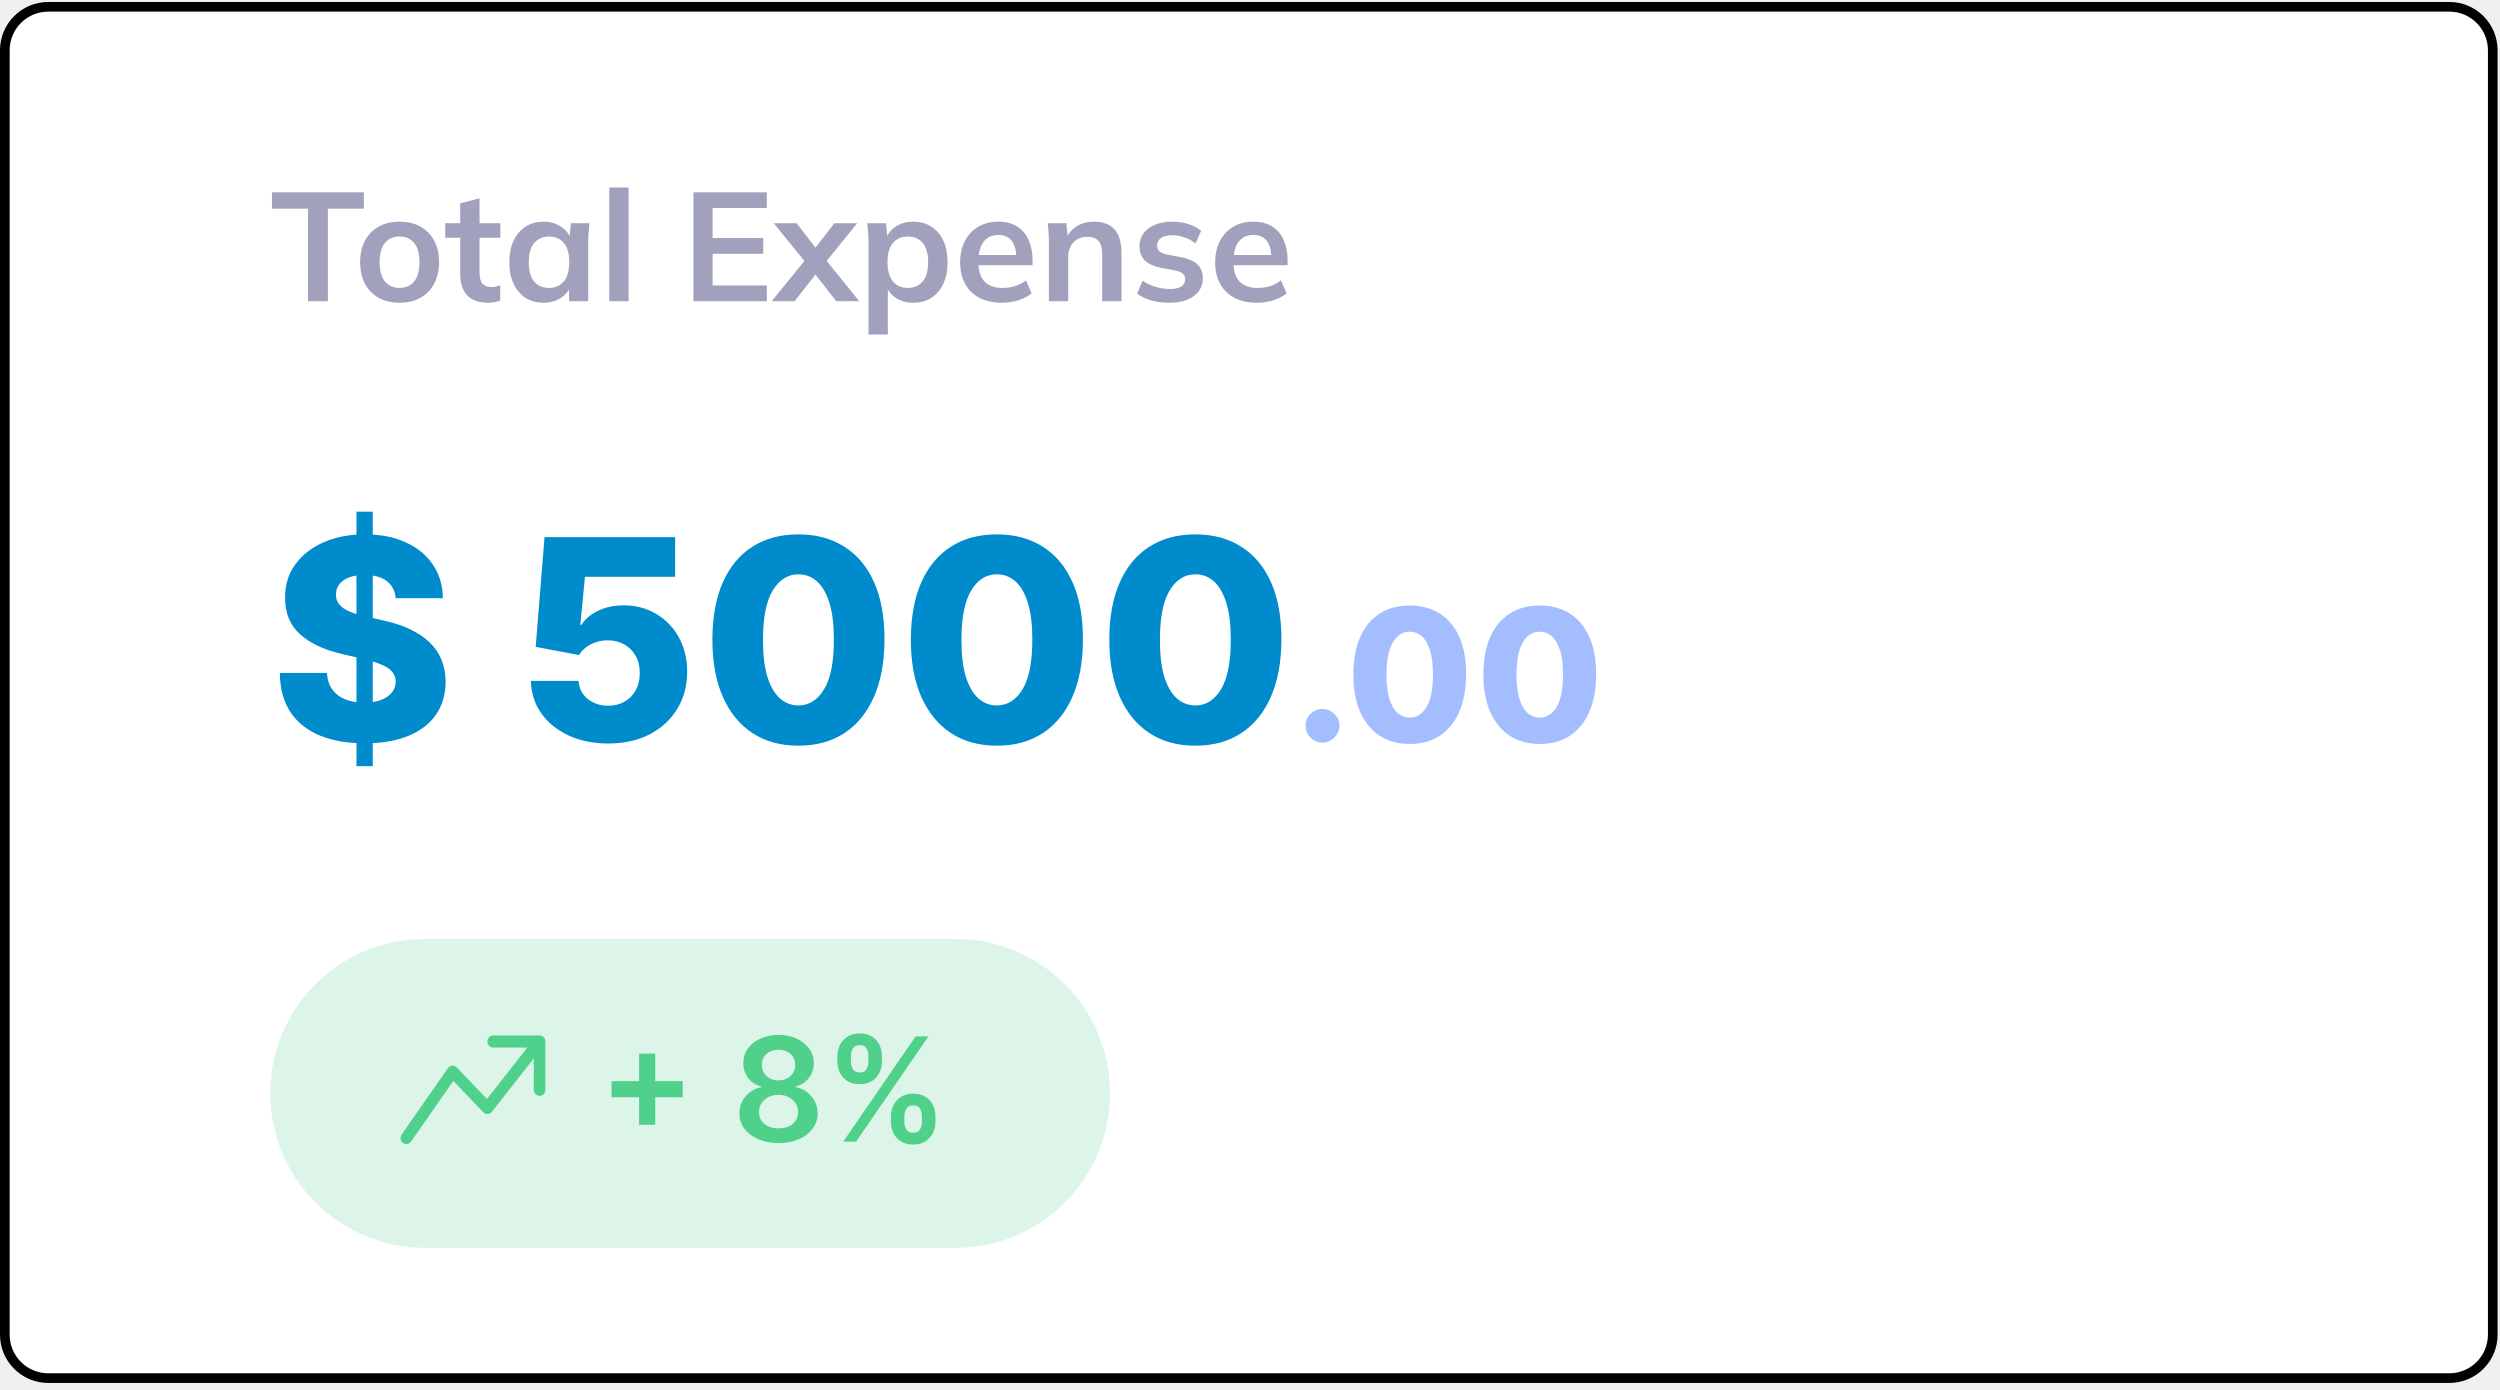
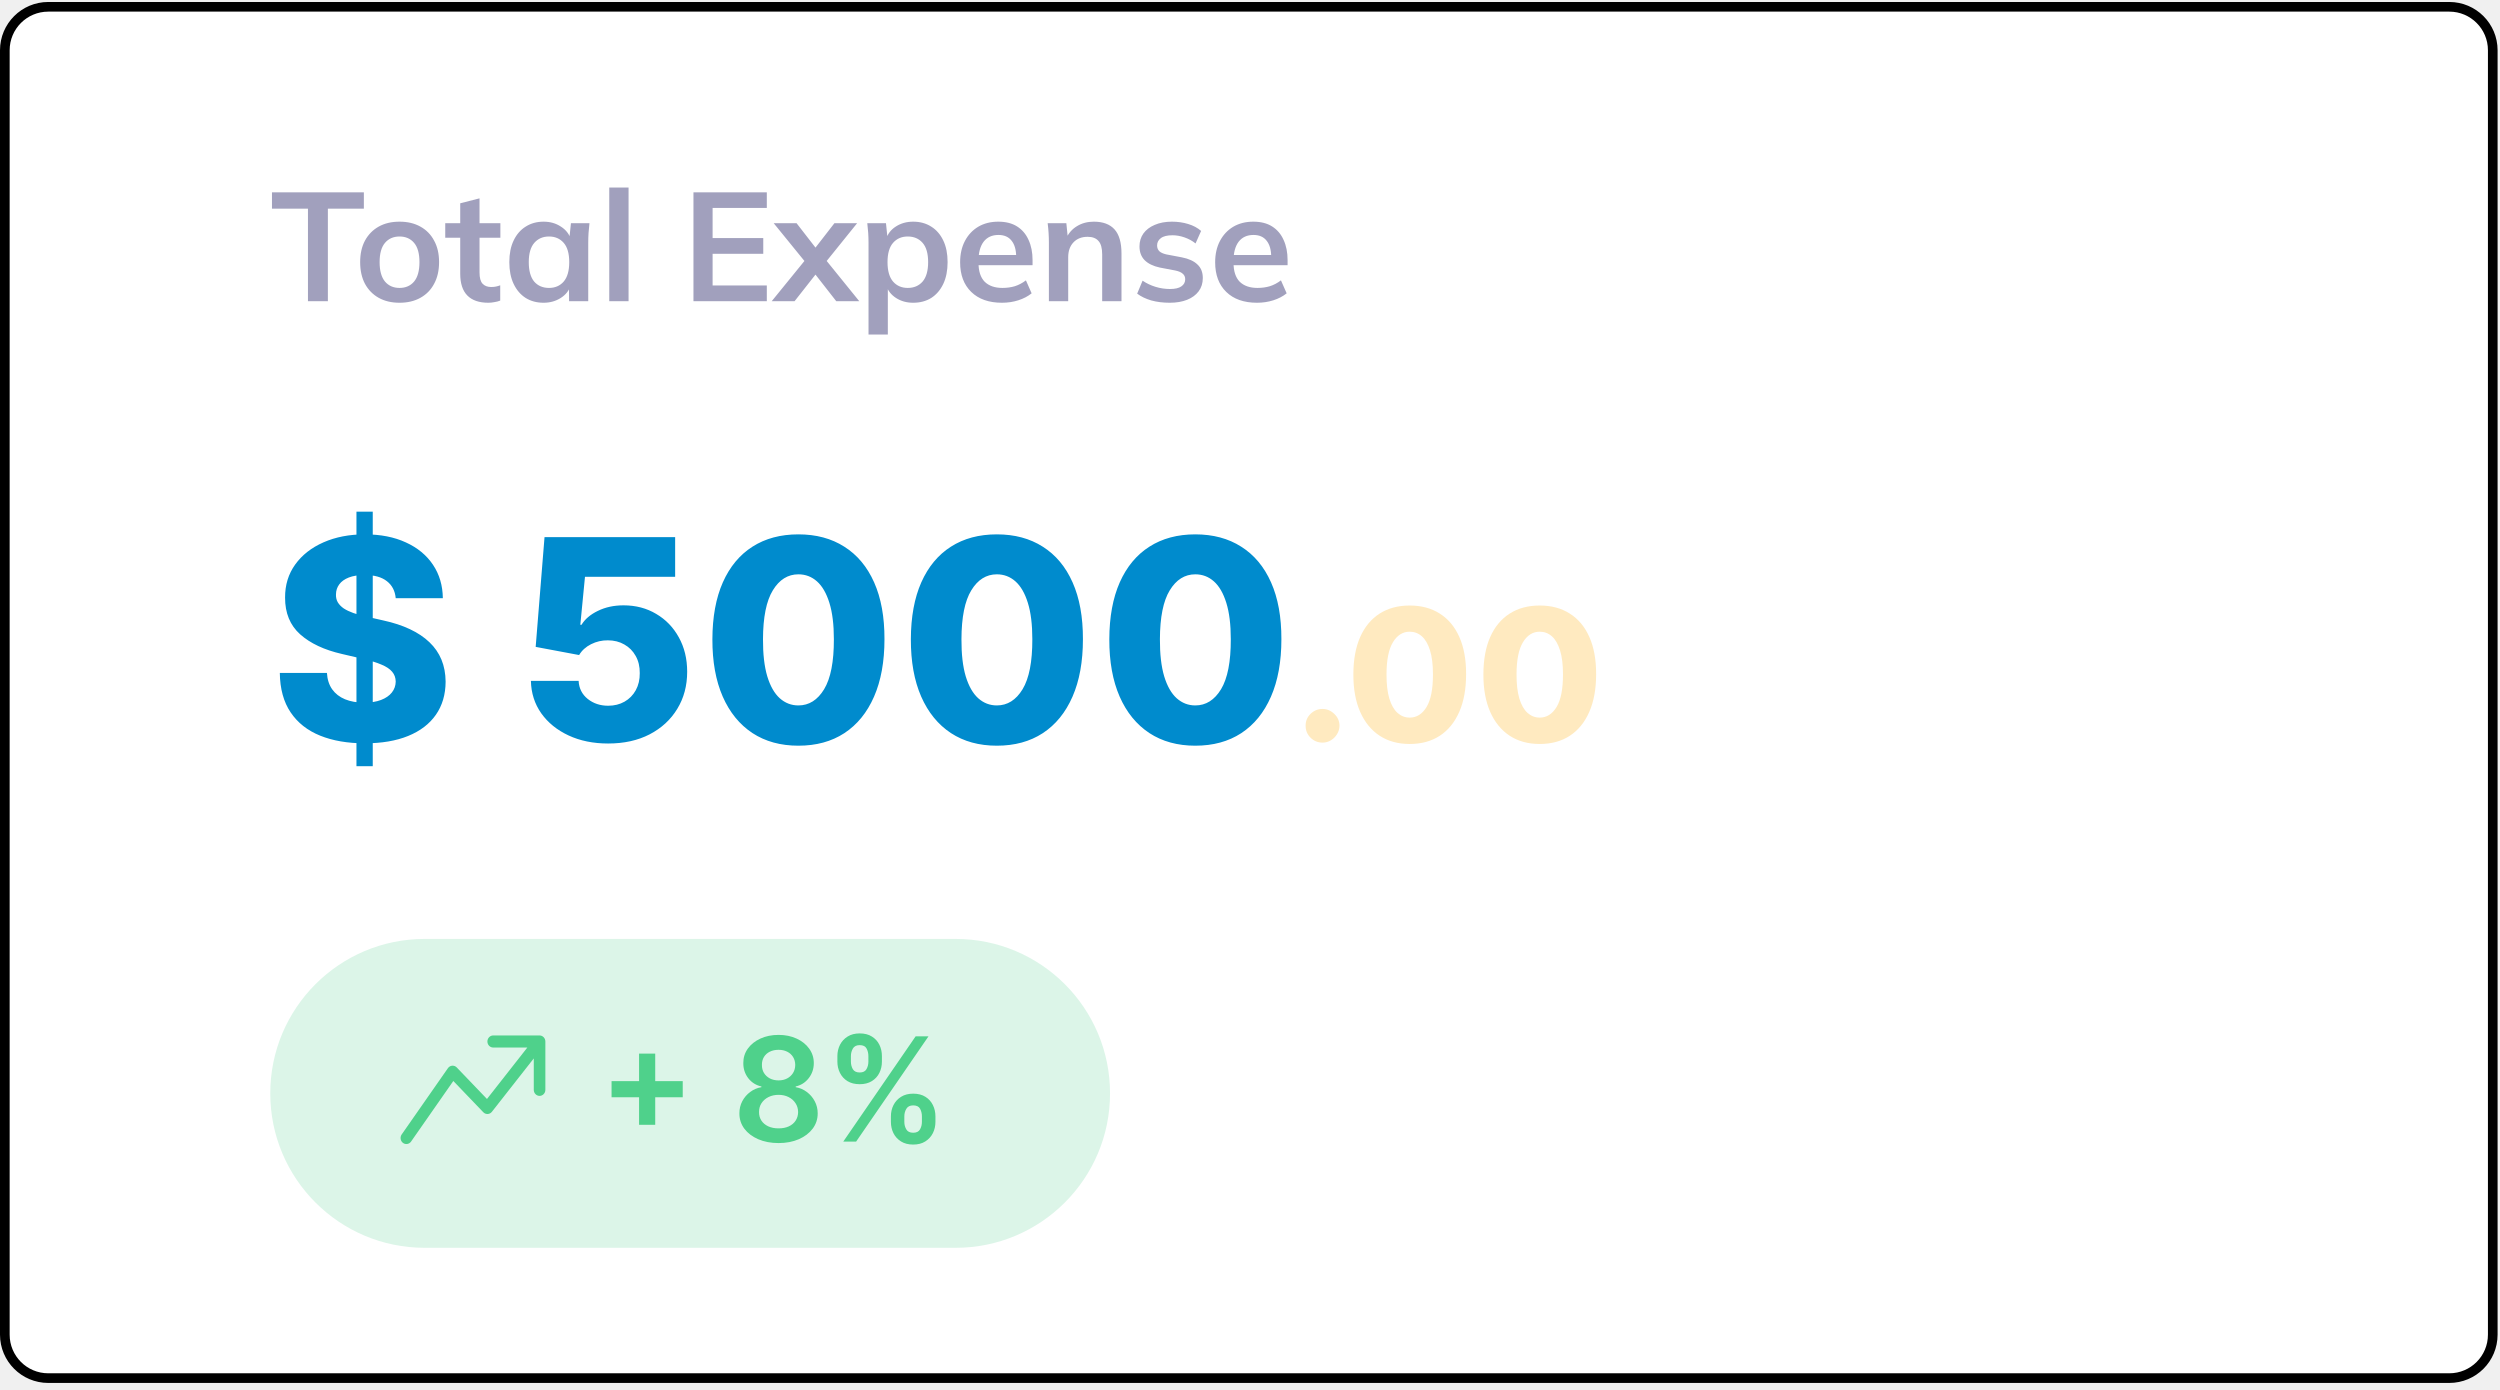
<svg xmlns="http://www.w3.org/2000/svg" width="259" height="144" viewBox="0 0 259 144" fill="none">
  <rect x="0.5" y="0.705" width="257.75" height="142.068" rx="4.5" fill="white" />
  <rect x="0.5" y="0.705" width="257.75" height="142.068" rx="4.5" stroke="black" />
  <path d="M31.904 31.205V21.621H28.176V19.925H37.696V21.621H33.968V31.205H31.904ZM41.392 31.365C40.56 31.365 39.84 31.194 39.232 30.853C38.624 30.512 38.15 30.026 37.808 29.397C37.478 28.768 37.312 28.021 37.312 27.157C37.312 26.293 37.478 25.552 37.808 24.933C38.15 24.304 38.624 23.818 39.232 23.477C39.84 23.136 40.56 22.965 41.392 22.965C42.224 22.965 42.944 23.136 43.552 23.477C44.171 23.818 44.646 24.304 44.976 24.933C45.318 25.552 45.488 26.293 45.488 27.157C45.488 28.021 45.318 28.768 44.976 29.397C44.646 30.026 44.171 30.512 43.552 30.853C42.944 31.194 42.224 31.365 41.392 31.365ZM41.392 29.829C42.022 29.829 42.523 29.61 42.896 29.173C43.27 28.725 43.456 28.053 43.456 27.157C43.456 26.261 43.27 25.594 42.896 25.157C42.523 24.72 42.022 24.501 41.392 24.501C40.763 24.501 40.262 24.72 39.888 25.157C39.515 25.594 39.328 26.261 39.328 27.157C39.328 28.053 39.515 28.725 39.888 29.173C40.262 29.61 40.763 29.829 41.392 29.829ZM50.591 31.365C49.631 31.365 48.906 31.114 48.415 30.613C47.924 30.112 47.679 29.36 47.679 28.357V24.629H46.127V23.125H47.679V21.061L49.679 20.549V23.125H51.839V24.629H49.679V28.229C49.679 28.784 49.785 29.173 49.999 29.397C50.212 29.621 50.505 29.733 50.879 29.733C51.081 29.733 51.252 29.717 51.391 29.685C51.54 29.653 51.684 29.61 51.823 29.557V31.141C51.642 31.216 51.439 31.269 51.215 31.301C51.002 31.344 50.794 31.365 50.591 31.365ZM56.317 31.365C55.613 31.365 54.995 31.2 54.461 30.869C53.928 30.528 53.512 30.042 53.213 29.413C52.915 28.784 52.765 28.032 52.765 27.157C52.765 26.282 52.915 25.536 53.213 24.917C53.512 24.288 53.928 23.808 54.461 23.477C54.995 23.136 55.613 22.965 56.317 22.965C57 22.965 57.597 23.136 58.109 23.477C58.632 23.808 58.979 24.256 59.149 24.821H58.973L59.149 23.125H61.069C61.037 23.456 61.005 23.792 60.973 24.133C60.952 24.474 60.941 24.81 60.941 25.141V31.205H58.957L58.941 29.541H59.133C58.963 30.096 58.616 30.538 58.093 30.869C57.571 31.2 56.979 31.365 56.317 31.365ZM56.877 29.829C57.507 29.829 58.013 29.61 58.397 29.173C58.781 28.725 58.973 28.053 58.973 27.157C58.973 26.261 58.781 25.594 58.397 25.157C58.013 24.72 57.507 24.501 56.877 24.501C56.248 24.501 55.741 24.72 55.357 25.157C54.973 25.594 54.781 26.261 54.781 27.157C54.781 28.053 54.968 28.725 55.341 29.173C55.725 29.61 56.237 29.829 56.877 29.829ZM63.119 31.205V19.429H65.119V31.205H63.119ZM71.842 31.205V19.925H79.442V21.541H73.826V24.661H79.074V26.293H73.826V29.573H79.442V31.205H71.842ZM79.949 31.205L83.709 26.581V27.493L80.157 23.125H82.525L84.845 26.117H84.125L86.445 23.125H88.797L85.277 27.493V26.581L89.021 31.205H86.637L84.125 27.989H84.845L82.317 31.205H79.949ZM89.979 34.661V25.141C89.979 24.81 89.968 24.474 89.947 24.133C89.925 23.792 89.893 23.456 89.851 23.125H91.787L91.963 24.821H91.787C91.947 24.256 92.283 23.808 92.795 23.477C93.317 23.136 93.92 22.965 94.603 22.965C95.317 22.965 95.941 23.136 96.475 23.477C97.008 23.808 97.424 24.288 97.723 24.917C98.021 25.536 98.171 26.282 98.171 27.157C98.171 28.032 98.021 28.784 97.723 29.413C97.424 30.042 97.008 30.528 96.475 30.869C95.941 31.2 95.317 31.365 94.603 31.365C93.931 31.365 93.339 31.2 92.827 30.869C92.315 30.538 91.973 30.096 91.803 29.541H91.979V34.661H89.979ZM94.043 29.829C94.683 29.829 95.195 29.61 95.579 29.173C95.963 28.725 96.155 28.053 96.155 27.157C96.155 26.261 95.963 25.594 95.579 25.157C95.195 24.72 94.683 24.501 94.043 24.501C93.413 24.501 92.907 24.72 92.523 25.157C92.139 25.594 91.947 26.261 91.947 27.157C91.947 28.053 92.139 28.725 92.523 29.173C92.907 29.61 93.413 29.829 94.043 29.829ZM103.805 31.365C102.45 31.365 101.389 30.992 100.621 30.245C99.853 29.498 99.469 28.474 99.469 27.173C99.469 26.33 99.634 25.594 99.965 24.965C100.295 24.336 100.754 23.845 101.341 23.493C101.938 23.141 102.631 22.965 103.421 22.965C104.199 22.965 104.85 23.13 105.373 23.461C105.895 23.792 106.29 24.256 106.557 24.853C106.834 25.45 106.973 26.149 106.973 26.949V27.477H101.085V26.421H105.549L105.277 26.645C105.277 25.898 105.117 25.328 104.797 24.933C104.487 24.538 104.034 24.341 103.437 24.341C102.775 24.341 102.263 24.576 101.901 25.045C101.549 25.514 101.373 26.17 101.373 27.013V27.221C101.373 28.096 101.586 28.752 102.013 29.189C102.45 29.616 103.063 29.829 103.853 29.829C104.311 29.829 104.738 29.77 105.133 29.653C105.538 29.525 105.922 29.322 106.285 29.045L106.877 30.389C106.493 30.698 106.034 30.938 105.501 31.109C104.967 31.28 104.402 31.365 103.805 31.365ZM108.666 31.205V25.141C108.666 24.81 108.655 24.474 108.634 24.133C108.613 23.792 108.581 23.456 108.538 23.125H110.474L110.634 24.725H110.442C110.698 24.16 111.077 23.728 111.578 23.429C112.079 23.12 112.661 22.965 113.322 22.965C114.271 22.965 114.986 23.232 115.466 23.765C115.946 24.298 116.186 25.13 116.186 26.261V31.205H114.186V26.357C114.186 25.706 114.058 25.242 113.802 24.965C113.557 24.677 113.183 24.533 112.682 24.533C112.063 24.533 111.573 24.725 111.21 25.109C110.847 25.493 110.666 26.005 110.666 26.645V31.205H108.666ZM121.187 31.365C120.493 31.365 119.853 31.285 119.267 31.125C118.691 30.954 118.205 30.72 117.811 30.421L118.371 29.077C118.776 29.354 119.224 29.568 119.715 29.717C120.205 29.866 120.701 29.941 121.203 29.941C121.736 29.941 122.131 29.85 122.387 29.669C122.653 29.488 122.787 29.242 122.787 28.933C122.787 28.688 122.701 28.496 122.531 28.357C122.371 28.208 122.109 28.096 121.747 28.021L120.147 27.717C119.464 27.568 118.941 27.312 118.579 26.949C118.227 26.586 118.051 26.112 118.051 25.525C118.051 25.024 118.184 24.581 118.451 24.197C118.728 23.813 119.117 23.514 119.619 23.301C120.131 23.077 120.728 22.965 121.411 22.965C122.008 22.965 122.568 23.045 123.091 23.205C123.624 23.365 124.072 23.605 124.435 23.925L123.859 25.221C123.528 24.954 123.149 24.746 122.723 24.597C122.296 24.448 121.88 24.373 121.475 24.373C120.92 24.373 120.515 24.474 120.259 24.677C120.003 24.869 119.875 25.12 119.875 25.429C119.875 25.664 119.949 25.861 120.099 26.021C120.259 26.17 120.504 26.282 120.835 26.357L122.435 26.661C123.149 26.8 123.688 27.045 124.051 27.397C124.424 27.738 124.611 28.208 124.611 28.805C124.611 29.338 124.467 29.797 124.179 30.181C123.891 30.565 123.491 30.858 122.979 31.061C122.467 31.264 121.869 31.365 121.187 31.365ZM130.226 31.365C128.872 31.365 127.81 30.992 127.042 30.245C126.274 29.498 125.89 28.474 125.89 27.173C125.89 26.33 126.056 25.594 126.386 24.965C126.717 24.336 127.176 23.845 127.762 23.493C128.36 23.141 129.053 22.965 129.842 22.965C130.621 22.965 131.272 23.13 131.794 23.461C132.317 23.792 132.712 24.256 132.978 24.853C133.256 25.45 133.394 26.149 133.394 26.949V27.477H127.506V26.421H131.97L131.698 26.645C131.698 25.898 131.538 25.328 131.218 24.933C130.909 24.538 130.456 24.341 129.858 24.341C129.197 24.341 128.685 24.576 128.322 25.045C127.97 25.514 127.794 26.17 127.794 27.013V27.221C127.794 28.096 128.008 28.752 128.434 29.189C128.872 29.616 129.485 29.829 130.274 29.829C130.733 29.829 131.16 29.77 131.554 29.653C131.96 29.525 132.344 29.322 132.706 29.045L133.298 30.389C132.914 30.698 132.456 30.938 131.922 31.109C131.389 31.28 130.824 31.365 130.226 31.365Z" fill="#A1A0BD" />
  <path d="M36.929 79.376V53.012H38.617V79.376H36.929ZM40.996 61.971C40.928 61.216 40.622 60.629 40.08 60.21C39.544 59.785 38.779 59.572 37.783 59.572C37.124 59.572 36.575 59.658 36.136 59.829C35.696 60.001 35.367 60.238 35.147 60.54C34.927 60.835 34.814 61.175 34.807 61.559C34.793 61.875 34.855 62.153 34.992 62.394C35.137 62.634 35.343 62.847 35.61 63.032C35.885 63.211 36.215 63.368 36.599 63.506C36.983 63.643 37.416 63.763 37.897 63.866L39.709 64.278C40.753 64.505 41.673 64.807 42.469 65.184C43.272 65.562 43.945 66.012 44.488 66.534C45.037 67.055 45.452 67.656 45.734 68.336C46.015 69.015 46.159 69.778 46.166 70.622C46.159 71.954 45.823 73.097 45.157 74.051C44.491 75.006 43.533 75.737 42.284 76.245C41.041 76.753 39.541 77.007 37.783 77.007C36.019 77.007 34.481 76.743 33.17 76.214C31.858 75.685 30.839 74.882 30.111 73.804C29.383 72.726 29.009 71.363 28.989 69.716H33.87C33.911 70.395 34.093 70.962 34.416 71.415C34.739 71.868 35.181 72.211 35.744 72.445C36.314 72.678 36.973 72.795 37.722 72.795C38.408 72.795 38.992 72.702 39.472 72.517C39.96 72.332 40.334 72.074 40.595 71.745C40.856 71.415 40.99 71.037 40.996 70.612C40.99 70.213 40.866 69.874 40.626 69.592C40.385 69.304 40.015 69.057 39.514 68.851C39.019 68.638 38.388 68.442 37.619 68.264L35.415 67.749C33.589 67.33 32.15 66.654 31.1 65.72C30.049 64.779 29.528 63.509 29.534 61.91C29.528 60.605 29.878 59.462 30.585 58.48C31.292 57.498 32.27 56.733 33.52 56.184C34.769 55.635 36.194 55.36 37.794 55.36C39.428 55.36 40.845 55.638 42.047 56.194C43.255 56.743 44.192 57.516 44.858 58.511C45.524 59.507 45.864 60.66 45.878 61.971H40.996ZM63.004 77.028C61.466 77.028 60.1 76.749 58.905 76.193C57.711 75.637 56.767 74.872 56.073 73.897C55.387 72.922 55.03 71.803 55.002 70.54H59.945C59.986 71.315 60.302 71.94 60.893 72.414C61.483 72.881 62.187 73.114 63.004 73.114C63.642 73.114 64.209 72.973 64.703 72.692C65.197 72.41 65.585 72.016 65.867 71.508C66.148 70.993 66.286 70.402 66.279 69.736C66.286 69.057 66.145 68.463 65.856 67.955C65.575 67.447 65.184 67.052 64.683 66.77C64.188 66.482 63.618 66.338 62.973 66.338C62.362 66.331 61.782 66.465 61.233 66.74C60.69 67.014 60.278 67.388 59.997 67.862L55.496 67.017L56.413 55.648H69.945V59.757H60.604L60.12 64.731H60.244C60.594 64.148 61.157 63.667 61.933 63.29C62.716 62.905 63.605 62.713 64.6 62.713C65.863 62.713 66.989 63.008 67.978 63.599C68.974 64.182 69.756 64.992 70.326 66.029C70.903 67.066 71.191 68.253 71.191 69.592C71.191 71.041 70.848 72.325 70.161 73.444C69.481 74.563 68.527 75.442 67.298 76.08C66.076 76.712 64.645 77.028 63.004 77.028ZM82.712 77.254C80.872 77.254 79.286 76.818 77.954 75.946C76.623 75.067 75.596 73.808 74.875 72.167C74.154 70.519 73.797 68.538 73.804 66.225C73.811 63.911 74.171 61.947 74.886 60.334C75.606 58.714 76.629 57.481 77.954 56.637C79.286 55.785 80.872 55.36 82.712 55.36C84.552 55.36 86.138 55.785 87.47 56.637C88.809 57.481 89.839 58.714 90.56 60.334C91.281 61.954 91.638 63.918 91.631 66.225C91.631 68.545 91.27 70.529 90.549 72.177C89.828 73.825 88.802 75.085 87.47 75.957C86.145 76.822 84.559 77.254 82.712 77.254ZM82.712 73.083C83.811 73.083 84.7 72.524 85.379 71.405C86.059 70.279 86.396 68.552 86.389 66.225C86.389 64.7 86.234 63.444 85.925 62.455C85.616 61.46 85.187 60.718 84.638 60.231C84.089 59.743 83.447 59.5 82.712 59.5C81.621 59.5 80.738 60.053 80.066 61.158C79.393 62.256 79.053 63.945 79.046 66.225C79.039 67.769 79.187 69.05 79.489 70.066C79.798 71.082 80.23 71.841 80.787 72.342C81.343 72.836 81.984 73.083 82.712 73.083ZM103.273 77.254C101.433 77.254 99.847 76.818 98.515 75.946C97.183 75.067 96.157 73.808 95.436 72.167C94.715 70.519 94.358 68.538 94.365 66.225C94.372 63.911 94.732 61.947 95.446 60.334C96.167 58.714 97.19 57.481 98.515 56.637C99.847 55.785 101.433 55.36 103.273 55.36C105.113 55.36 106.699 55.785 108.031 56.637C109.369 57.481 110.399 58.714 111.12 60.334C111.841 61.954 112.198 63.918 112.191 66.225C112.191 68.545 111.831 70.529 111.11 72.177C110.389 73.825 109.363 75.085 108.031 75.957C106.706 76.822 105.12 77.254 103.273 77.254ZM103.273 73.083C104.371 73.083 105.26 72.524 105.94 71.405C106.62 70.279 106.956 68.552 106.949 66.225C106.949 64.7 106.795 63.444 106.486 62.455C106.177 61.46 105.748 60.718 105.199 60.231C104.649 59.743 104.007 59.5 103.273 59.5C102.181 59.5 101.299 60.053 100.626 61.158C99.953 62.256 99.614 63.945 99.607 66.225C99.6 67.769 99.747 69.05 100.049 70.066C100.358 71.082 100.791 71.841 101.347 72.342C101.903 72.836 102.545 73.083 103.273 73.083ZM123.833 77.254C121.993 77.254 120.407 76.818 119.076 75.946C117.744 75.067 116.717 73.808 115.996 72.167C115.275 70.519 114.918 68.538 114.925 66.225C114.932 63.911 115.293 61.947 116.007 60.334C116.728 58.714 117.751 57.481 119.076 56.637C120.407 55.785 121.993 55.36 123.833 55.36C125.673 55.36 127.259 55.785 128.591 56.637C129.93 57.481 130.96 58.714 131.681 60.334C132.402 61.954 132.759 63.918 132.752 66.225C132.752 68.545 132.391 70.529 131.67 72.177C130.949 73.825 129.923 75.085 128.591 75.957C127.266 76.822 125.68 77.254 123.833 77.254ZM123.833 73.083C124.932 73.083 125.821 72.524 126.501 71.405C127.18 70.279 127.517 68.552 127.51 66.225C127.51 64.7 127.355 63.444 127.046 62.455C126.737 61.46 126.308 60.718 125.759 60.231C125.21 59.743 124.568 59.5 123.833 59.5C122.742 59.5 121.86 60.053 121.187 61.158C120.514 62.256 120.174 63.945 120.167 66.225C120.16 67.769 120.308 69.05 120.61 70.066C120.919 71.082 121.351 71.841 121.908 72.342C122.464 72.836 123.106 73.083 123.833 73.083Z" fill="#008BCD" />
-   <path d="M137.017 76.935C136.532 76.935 136.116 76.764 135.769 76.422C135.427 76.08 135.259 75.666 135.263 75.18C135.259 74.704 135.427 74.297 135.769 73.959C136.116 73.618 136.532 73.447 137.017 73.447C137.476 73.447 137.881 73.618 138.232 73.959C138.587 74.297 138.767 74.704 138.772 75.18C138.767 75.504 138.682 75.799 138.515 76.064C138.353 76.33 138.14 76.541 137.874 76.699C137.613 76.856 137.328 76.935 137.017 76.935ZM146.045 77.076C144.84 77.076 143.801 76.791 142.928 76.22C142.055 75.644 141.383 74.818 140.911 73.743C140.438 72.664 140.204 71.366 140.209 69.85C140.213 68.334 140.45 67.048 140.917 65.991C141.39 64.929 142.06 64.122 142.928 63.569C143.801 63.011 144.84 62.732 146.045 62.732C147.251 62.732 148.29 63.011 149.162 63.569C150.04 64.122 150.714 64.929 151.187 65.991C151.659 67.052 151.893 68.339 151.888 69.85C151.888 71.371 151.652 72.671 151.18 73.75C150.707 74.83 150.035 75.655 149.162 76.226C148.294 76.793 147.255 77.076 146.045 77.076ZM146.045 74.344C146.765 74.344 147.347 73.977 147.793 73.244C148.238 72.506 148.458 71.375 148.454 69.85C148.454 68.852 148.353 68.029 148.15 67.381C147.948 66.729 147.667 66.243 147.307 65.923C146.947 65.604 146.526 65.444 146.045 65.444C145.33 65.444 144.752 65.806 144.311 66.531C143.87 67.25 143.648 68.357 143.643 69.85C143.639 70.862 143.735 71.701 143.933 72.367C144.136 73.033 144.419 73.53 144.783 73.858C145.148 74.182 145.568 74.344 146.045 74.344ZM159.516 77.076C158.31 77.076 157.271 76.791 156.399 76.22C155.526 75.644 154.854 74.818 154.381 73.743C153.909 72.664 153.675 71.366 153.68 69.85C153.684 68.334 153.92 67.048 154.388 65.991C154.86 64.929 155.531 64.122 156.399 63.569C157.271 63.011 158.31 62.732 159.516 62.732C160.721 62.732 161.76 63.011 162.633 63.569C163.51 64.122 164.185 64.929 164.657 65.991C165.13 67.052 165.363 68.339 165.359 69.85C165.359 71.371 165.123 72.671 164.65 73.75C164.178 74.83 163.506 75.655 162.633 76.226C161.765 76.793 160.726 77.076 159.516 77.076ZM159.516 74.344C160.236 74.344 160.818 73.977 161.263 73.244C161.709 72.506 161.929 71.375 161.925 69.85C161.925 68.852 161.823 68.029 161.621 67.381C161.419 66.729 161.137 66.243 160.778 65.923C160.418 65.604 159.997 65.444 159.516 65.444C158.801 65.444 158.223 65.806 157.782 66.531C157.341 67.25 157.118 68.357 157.114 69.85C157.109 70.862 157.206 71.701 157.404 72.367C157.606 73.033 157.89 73.53 158.254 73.858C158.619 74.182 159.039 74.344 159.516 74.344Z" fill="#A3BDFF" />
+   <path d="M137.017 76.935C136.532 76.935 136.116 76.764 135.769 76.422C135.427 76.08 135.259 75.666 135.263 75.18C135.259 74.704 135.427 74.297 135.769 73.959C136.116 73.618 136.532 73.447 137.017 73.447C137.476 73.447 137.881 73.618 138.232 73.959C138.587 74.297 138.767 74.704 138.772 75.18C138.767 75.504 138.682 75.799 138.515 76.064C138.353 76.33 138.14 76.541 137.874 76.699C137.613 76.856 137.328 76.935 137.017 76.935ZM146.045 77.076C144.84 77.076 143.801 76.791 142.928 76.22C142.055 75.644 141.383 74.818 140.911 73.743C140.438 72.664 140.204 71.366 140.209 69.85C140.213 68.334 140.45 67.048 140.917 65.991C141.39 64.929 142.06 64.122 142.928 63.569C143.801 63.011 144.84 62.732 146.045 62.732C147.251 62.732 148.29 63.011 149.162 63.569C150.04 64.122 150.714 64.929 151.187 65.991C151.659 67.052 151.893 68.339 151.888 69.85C151.888 71.371 151.652 72.671 151.18 73.75C150.707 74.83 150.035 75.655 149.162 76.226C148.294 76.793 147.255 77.076 146.045 77.076ZM146.045 74.344C146.765 74.344 147.347 73.977 147.793 73.244C148.238 72.506 148.458 71.375 148.454 69.85C148.454 68.852 148.353 68.029 148.15 67.381C147.948 66.729 147.667 66.243 147.307 65.923C146.947 65.604 146.526 65.444 146.045 65.444C145.33 65.444 144.752 65.806 144.311 66.531C143.87 67.25 143.648 68.357 143.643 69.85C143.639 70.862 143.735 71.701 143.933 72.367C144.136 73.033 144.419 73.53 144.783 73.858C145.148 74.182 145.568 74.344 146.045 74.344ZM159.516 77.076C158.31 77.076 157.271 76.791 156.399 76.22C155.526 75.644 154.854 74.818 154.381 73.743C153.909 72.664 153.675 71.366 153.68 69.85C153.684 68.334 153.92 67.048 154.388 65.991C154.86 64.929 155.531 64.122 156.399 63.569C157.271 63.011 158.31 62.732 159.516 62.732C160.721 62.732 161.76 63.011 162.633 63.569C163.51 64.122 164.185 64.929 164.657 65.991C165.13 67.052 165.363 68.339 165.359 69.85C165.359 71.371 165.123 72.671 164.65 73.75C164.178 74.83 163.506 75.655 162.633 76.226C161.765 76.793 160.726 77.076 159.516 77.076ZM159.516 74.344C160.236 74.344 160.818 73.977 161.263 73.244C161.709 72.506 161.929 71.375 161.925 69.85C161.925 68.852 161.823 68.029 161.621 67.381C161.419 66.729 161.137 66.243 160.778 65.923C160.418 65.604 159.997 65.444 159.516 65.444C158.801 65.444 158.223 65.806 157.782 66.531C157.341 67.25 157.118 68.357 157.114 69.85C157.109 70.862 157.206 71.701 157.404 72.367C157.606 73.033 157.89 73.53 158.254 73.858C158.619 74.182 159.039 74.344 159.516 74.344Z" fill="#FFEAC0" />
  <rect x="28" y="97.273" width="87" height="32" rx="16" fill="#DCF5E8" />
  <path fill-rule="evenodd" clip-rule="evenodd" d="M50.495 107.899C50.495 107.733 50.558 107.574 50.671 107.457C50.783 107.339 50.936 107.273 51.095 107.273H55.9C56.059 107.273 56.212 107.339 56.324 107.457C56.437 107.574 56.5 107.733 56.5 107.899V112.908C56.5 113.074 56.437 113.233 56.324 113.35C56.212 113.468 56.059 113.534 55.9 113.534C55.74 113.534 55.587 113.468 55.475 113.35C55.362 113.233 55.299 113.074 55.299 112.908V109.652L50.959 115.183C50.906 115.25 50.84 115.306 50.766 115.345C50.691 115.384 50.609 115.407 50.525 115.411C50.441 115.416 50.358 115.402 50.279 115.37C50.201 115.339 50.13 115.291 50.071 115.229L46.964 111.99L42.573 118.284C42.477 118.412 42.337 118.495 42.183 118.517C42.029 118.54 41.873 118.499 41.747 118.403C41.621 118.308 41.536 118.166 41.509 118.006C41.482 117.847 41.515 117.682 41.602 117.548L46.406 110.661C46.457 110.588 46.523 110.527 46.599 110.483C46.674 110.439 46.758 110.412 46.845 110.405C46.931 110.398 47.018 110.41 47.1 110.442C47.181 110.473 47.255 110.522 47.317 110.586L50.45 113.854L54.632 108.525H51.095C50.936 108.525 50.783 108.459 50.671 108.342C50.558 108.225 50.495 108.065 50.495 107.899Z" fill="#4FD18B" />
  <path d="M66.208 116.526V109.154H67.881V116.526H66.208ZM63.358 113.676V112.004H70.731V113.676H63.358ZM80.661 118.422C79.869 118.422 79.166 118.289 78.551 118.023C77.941 117.757 77.461 117.393 77.113 116.931C76.769 116.466 76.598 115.938 76.602 115.349C76.598 114.891 76.698 114.47 76.9 114.086C77.103 113.703 77.376 113.383 77.72 113.128C78.068 112.868 78.456 112.703 78.882 112.632V112.558C78.321 112.433 77.866 112.148 77.518 111.7C77.174 111.249 77.003 110.729 77.007 110.139C77.003 109.578 77.159 109.078 77.475 108.637C77.791 108.197 78.225 107.851 78.775 107.599C79.326 107.343 79.954 107.215 80.661 107.215C81.36 107.215 81.984 107.343 82.531 107.599C83.081 107.851 83.514 108.197 83.83 108.637C84.15 109.078 84.31 109.578 84.31 110.139C84.31 110.729 84.134 111.249 83.782 111.7C83.434 112.148 82.985 112.433 82.435 112.558V112.632C82.861 112.703 83.244 112.868 83.585 113.128C83.93 113.383 84.203 113.703 84.406 114.086C84.611 114.47 84.714 114.891 84.714 115.349C84.714 115.938 84.54 116.466 84.192 116.931C83.844 117.393 83.365 117.757 82.754 118.023C82.147 118.289 81.449 118.422 80.661 118.422ZM80.661 116.899C81.069 116.899 81.424 116.83 81.726 116.691C82.028 116.549 82.262 116.35 82.429 116.095C82.596 115.839 82.681 115.544 82.685 115.21C82.681 114.862 82.591 114.555 82.413 114.289C82.239 114.019 82 113.808 81.694 113.655C81.392 113.502 81.048 113.426 80.661 113.426C80.27 113.426 79.922 113.502 79.617 113.655C79.311 113.808 79.07 114.019 78.892 114.289C78.718 114.555 78.633 114.862 78.637 115.21C78.633 115.544 78.715 115.839 78.882 116.095C79.049 116.347 79.283 116.544 79.585 116.686C79.89 116.828 80.249 116.899 80.661 116.899ZM80.661 111.929C80.995 111.929 81.289 111.862 81.545 111.727C81.804 111.592 82.008 111.404 82.158 111.162C82.307 110.921 82.383 110.642 82.387 110.326C82.383 110.013 82.308 109.74 82.163 109.505C82.017 109.268 81.815 109.085 81.556 108.957C81.296 108.825 80.998 108.76 80.661 108.76C80.316 108.76 80.013 108.825 79.75 108.957C79.491 109.085 79.288 109.268 79.143 109.505C79.001 109.74 78.931 110.013 78.935 110.326C78.931 110.642 79.002 110.921 79.148 111.162C79.297 111.4 79.501 111.588 79.761 111.727C80.023 111.862 80.323 111.929 80.661 111.929ZM92.298 116.228V115.653C92.298 115.23 92.387 114.841 92.565 114.486C92.746 114.131 93.008 113.845 93.353 113.628C93.697 113.412 94.115 113.303 94.605 113.303C95.109 113.303 95.532 113.412 95.873 113.628C96.213 113.841 96.471 114.126 96.645 114.481C96.822 114.836 96.911 115.226 96.911 115.653V116.228C96.911 116.65 96.822 117.039 96.645 117.394C96.467 117.749 96.206 118.035 95.862 118.252C95.521 118.469 95.102 118.577 94.605 118.577C94.108 118.577 93.687 118.469 93.342 118.252C92.998 118.035 92.737 117.749 92.559 117.394C92.385 117.039 92.298 116.65 92.298 116.228ZM93.689 115.653V116.228C93.689 116.508 93.756 116.766 93.891 117C94.026 117.235 94.264 117.352 94.605 117.352C94.949 117.352 95.185 117.236 95.313 117.005C95.445 116.771 95.51 116.512 95.51 116.228V115.653C95.51 115.368 95.448 115.109 95.324 114.875C95.2 114.637 94.96 114.518 94.605 114.518C94.271 114.518 94.035 114.637 93.896 114.875C93.758 115.109 93.689 115.368 93.689 115.653ZM86.753 109.985V109.41C86.753 108.983 86.844 108.593 87.025 108.238C87.206 107.883 87.469 107.599 87.813 107.385C88.158 107.169 88.575 107.061 89.065 107.061C89.566 107.061 89.987 107.169 90.327 107.385C90.672 107.599 90.931 107.883 91.105 108.238C91.279 108.593 91.366 108.983 91.366 109.41V109.985C91.366 110.411 91.277 110.802 91.1 111.157C90.926 111.508 90.666 111.791 90.322 112.004C89.978 112.217 89.559 112.323 89.065 112.323C88.564 112.323 88.142 112.217 87.797 112.004C87.456 111.791 87.197 111.507 87.019 111.151C86.842 110.796 86.753 110.407 86.753 109.985ZM88.154 109.41V109.985C88.154 110.269 88.22 110.528 88.351 110.763C88.486 110.993 88.724 111.109 89.065 111.109C89.406 111.109 89.64 110.993 89.768 110.763C89.9 110.528 89.965 110.269 89.965 109.985V109.41C89.965 109.126 89.903 108.866 89.779 108.632C89.654 108.394 89.416 108.275 89.065 108.275C88.728 108.275 88.492 108.394 88.356 108.632C88.222 108.87 88.154 109.129 88.154 109.41ZM87.36 118.273L94.86 107.364H96.192L88.692 118.273H87.36Z" fill="#4FD18B" />
</svg>
